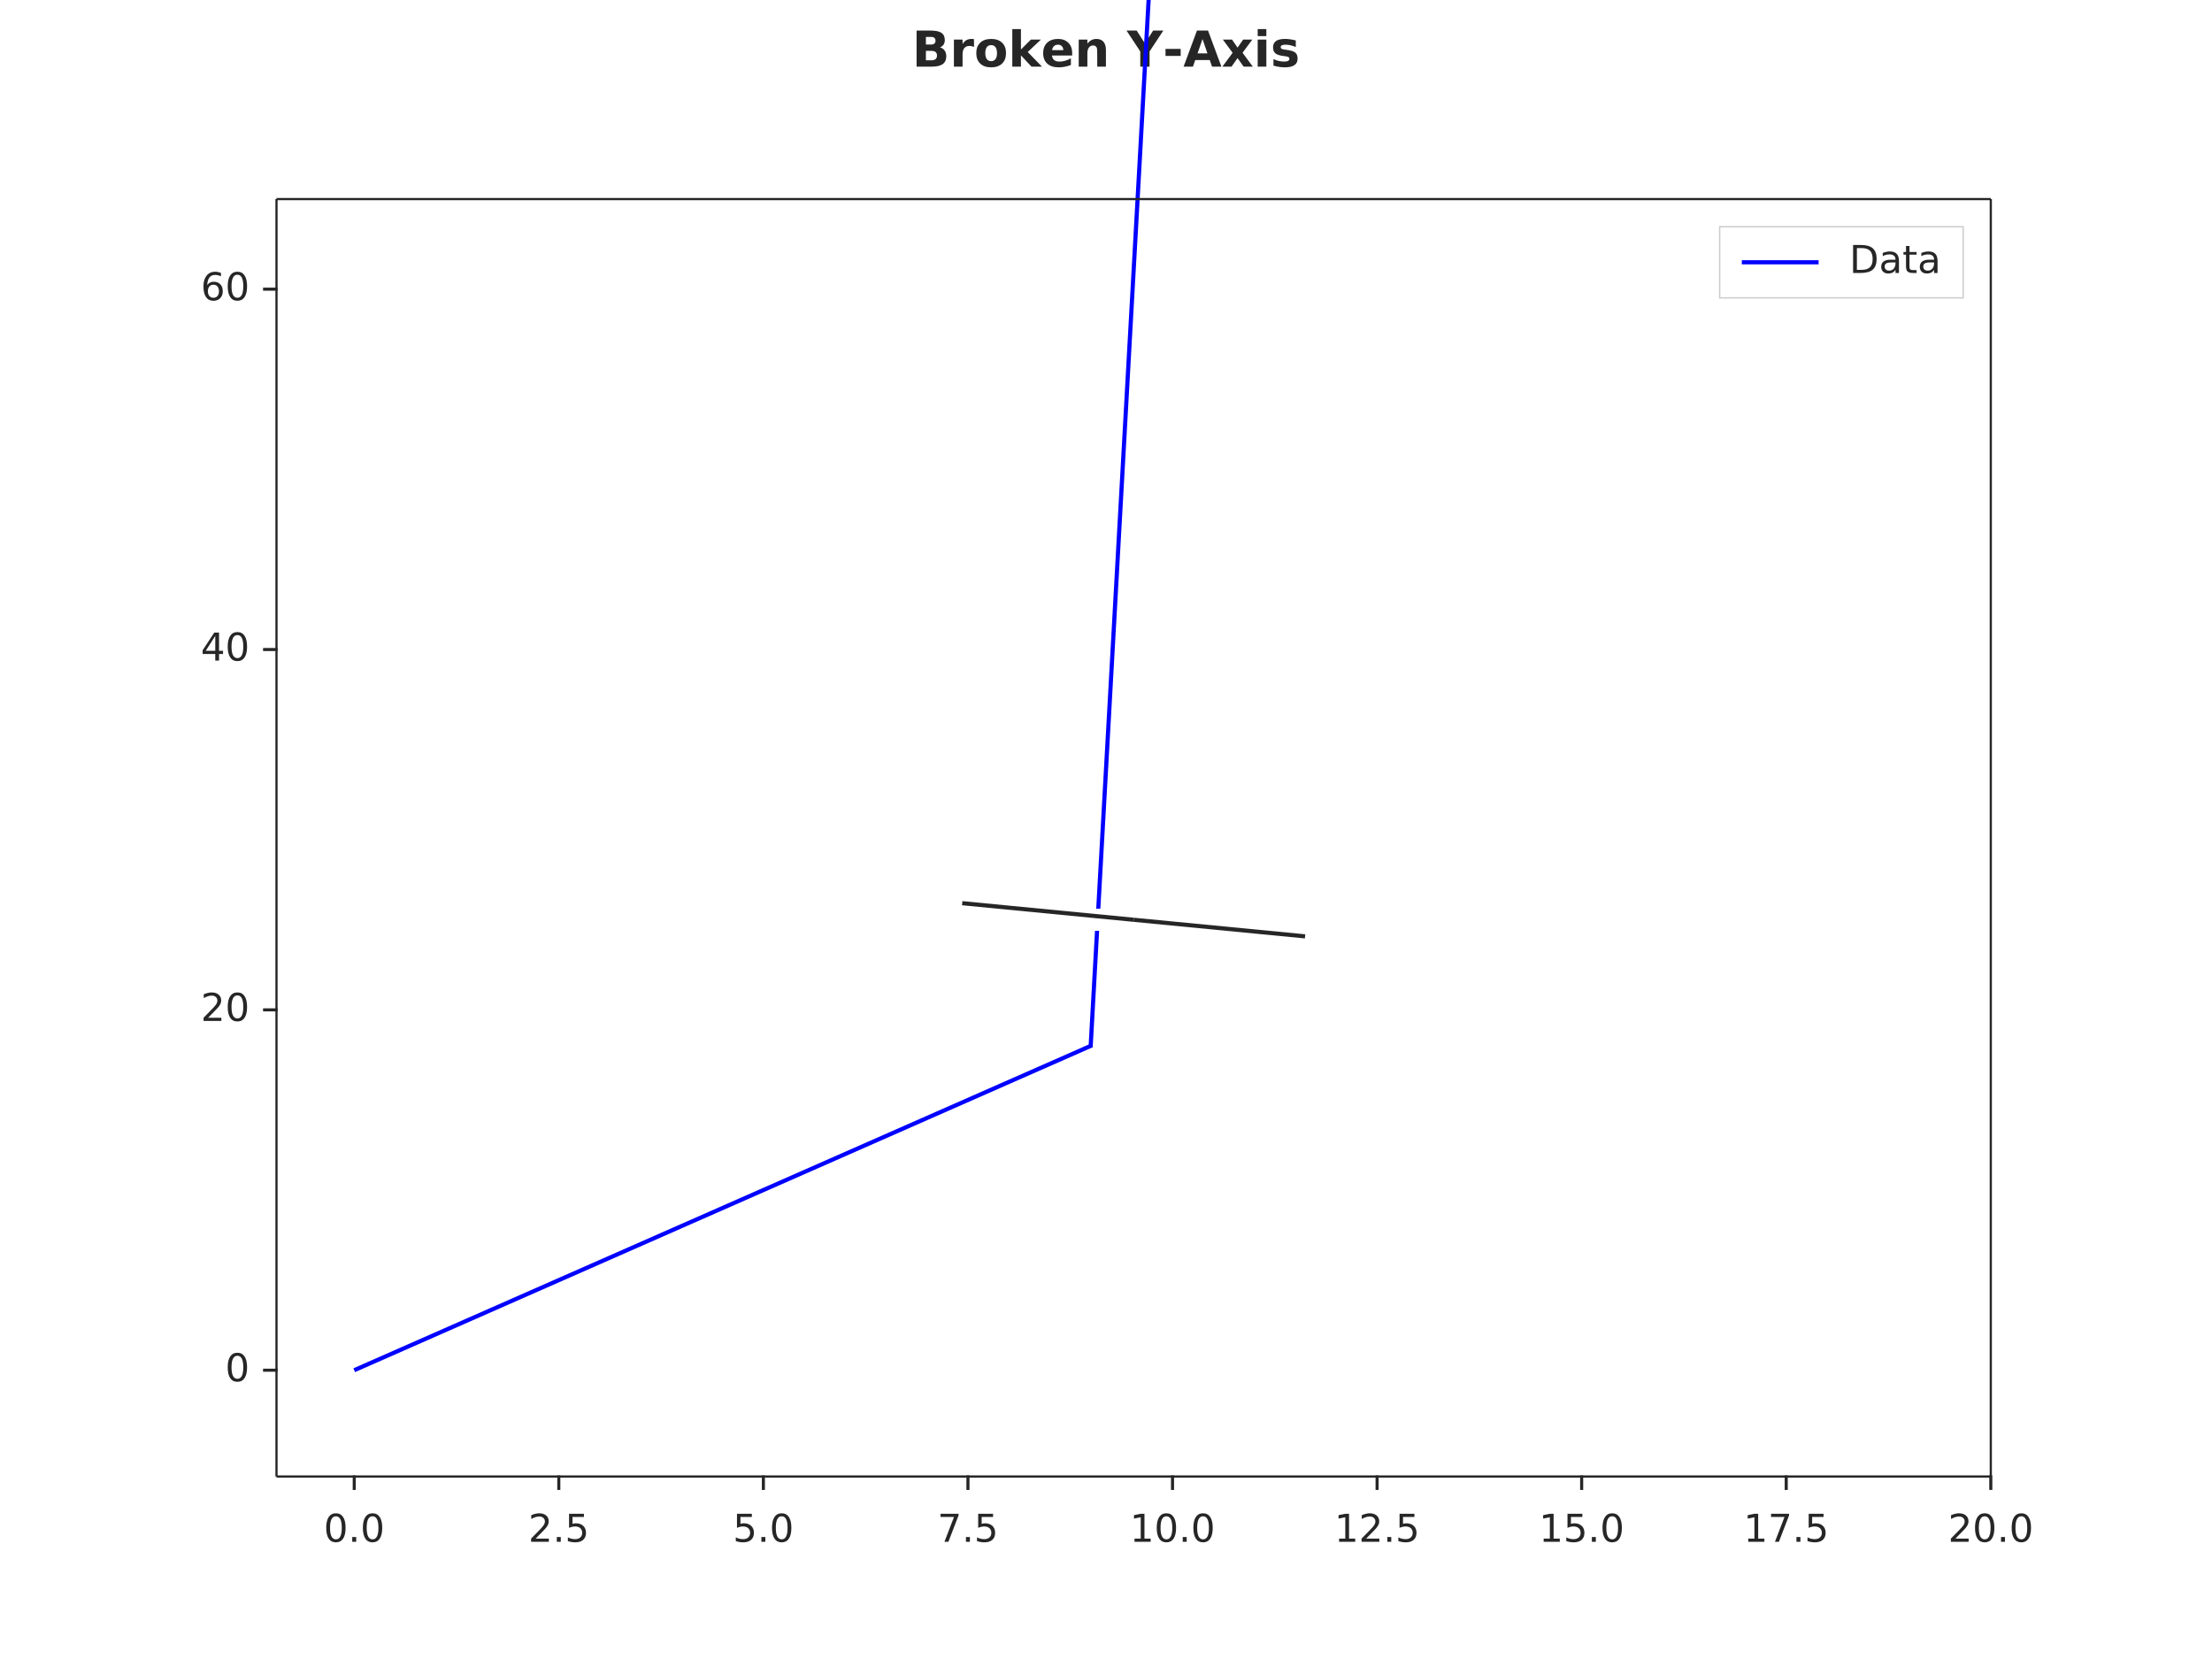
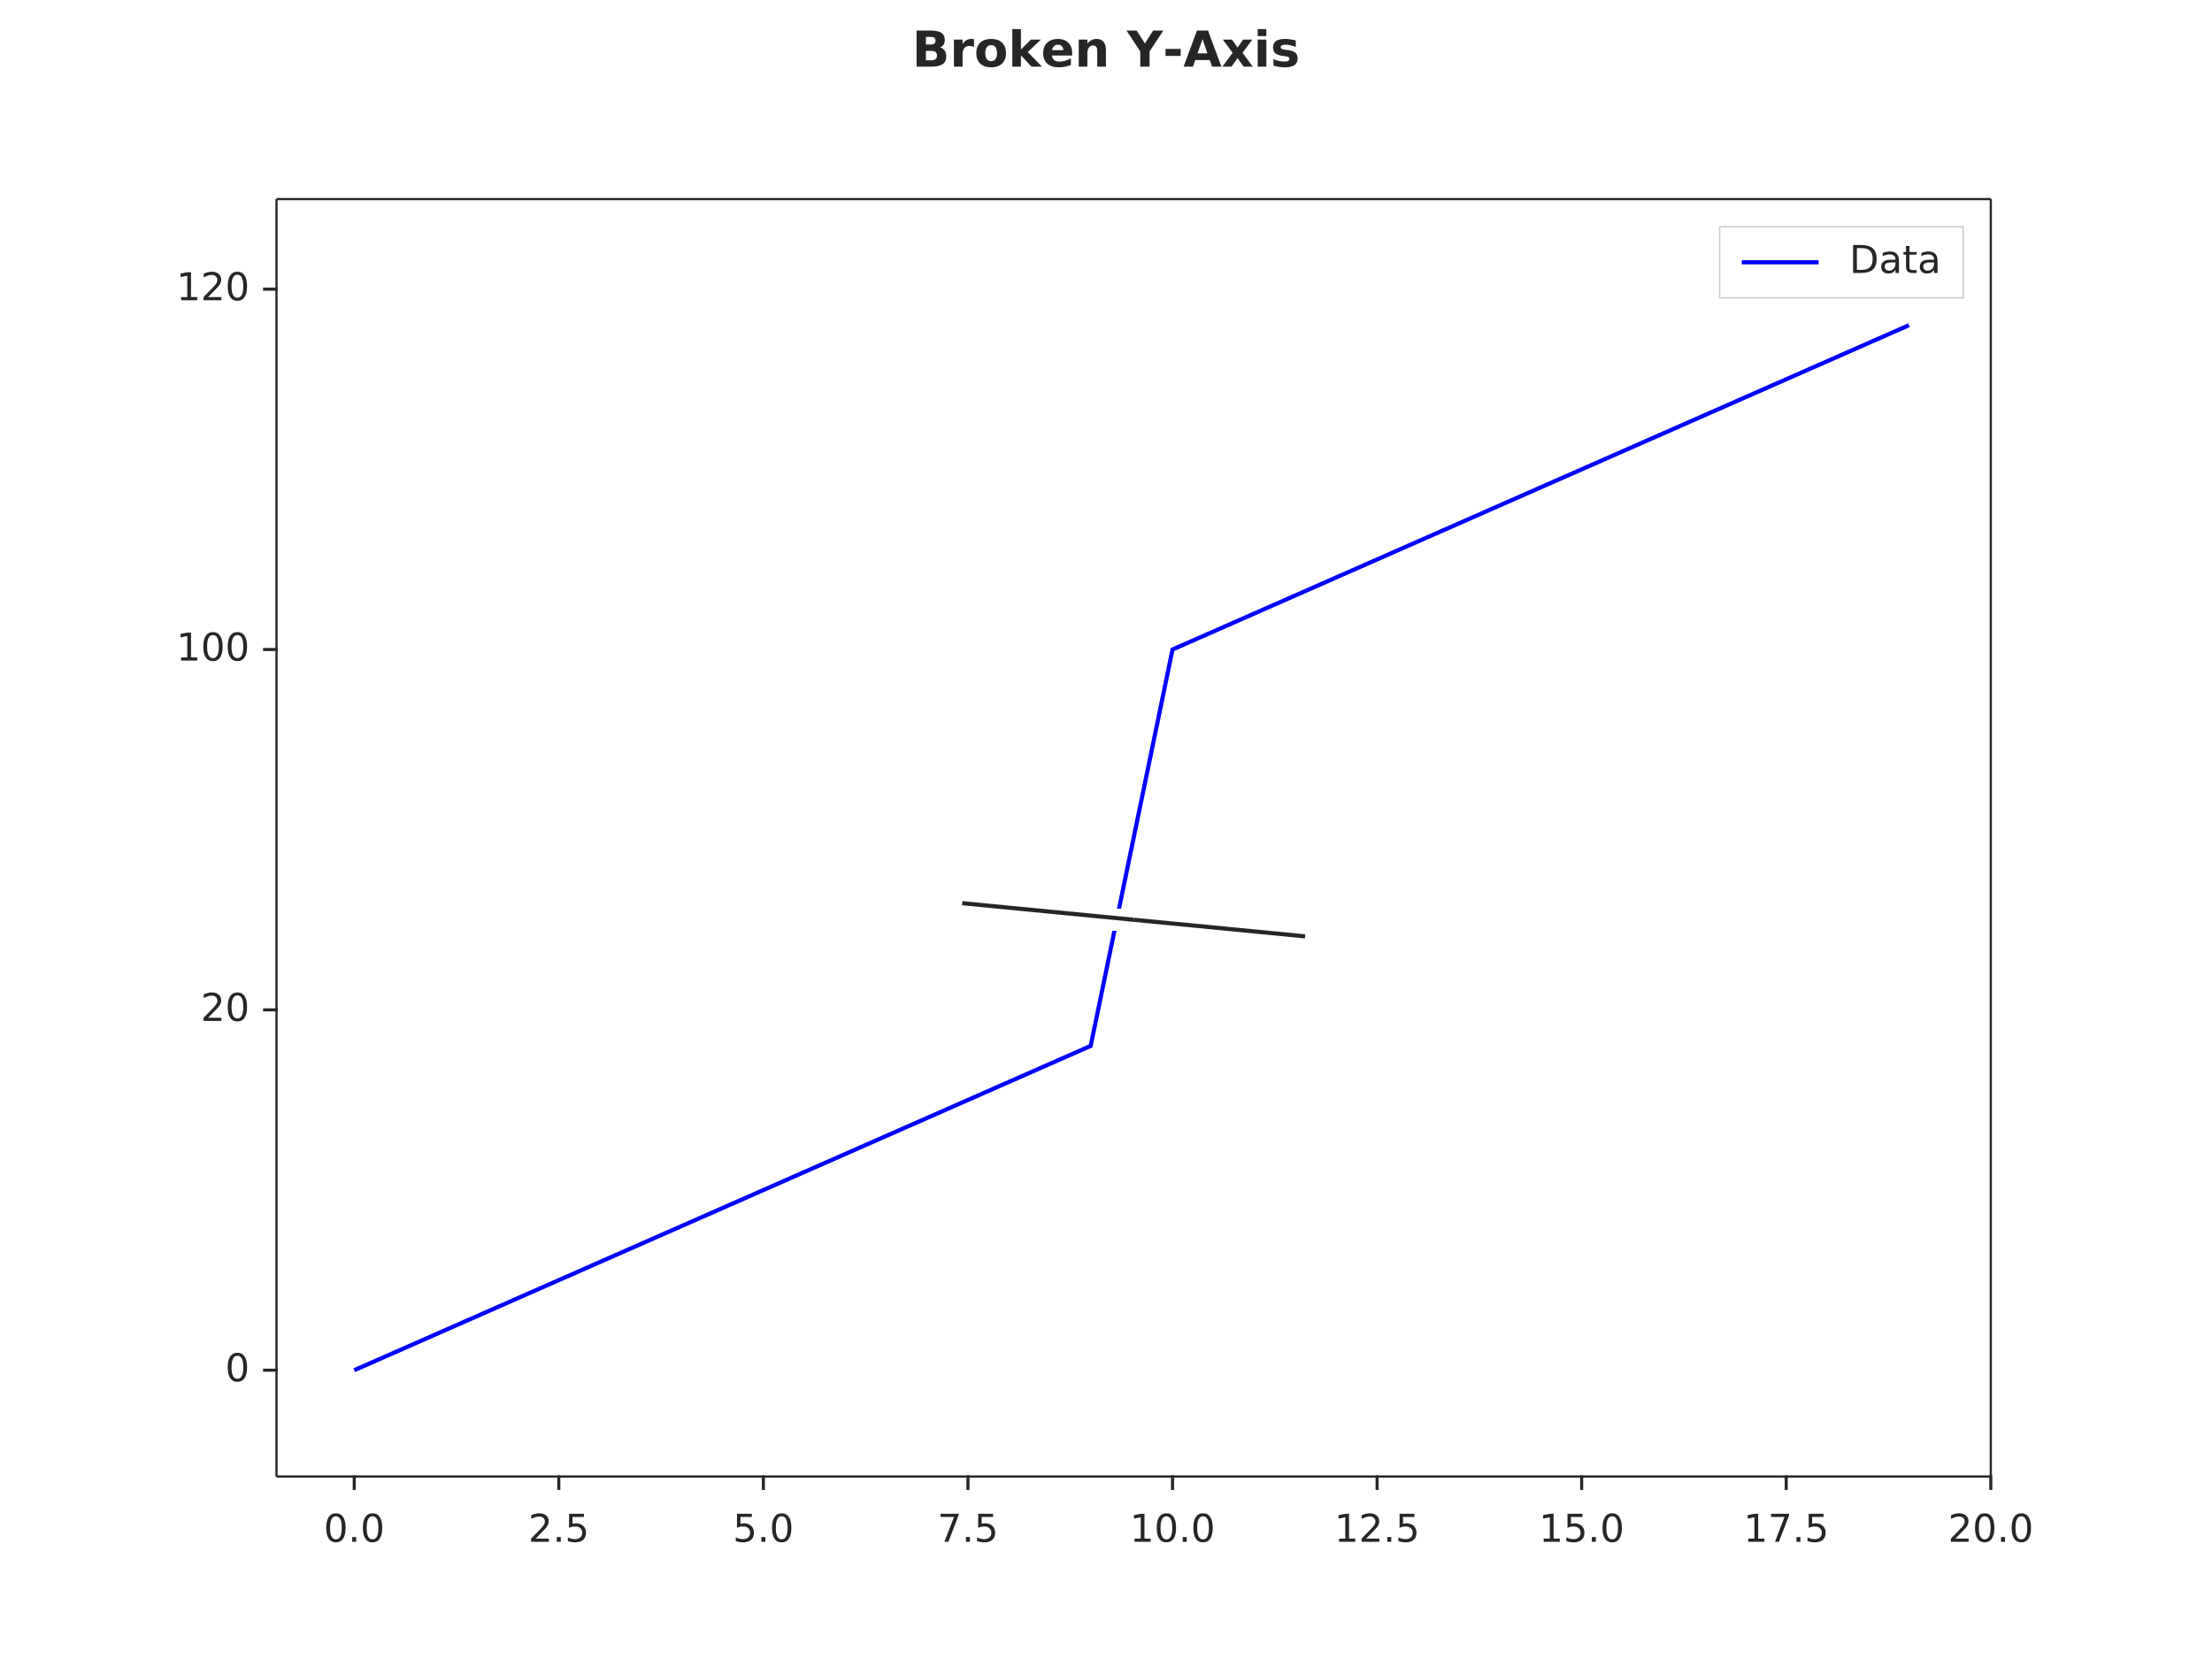
<svg xmlns="http://www.w3.org/2000/svg" viewBox="0 0 800 600" width="800" height="600" role="img" aria-labelledby="chart-title">
  <rect x="0" y="0" width="800" height="600" fill="#FFFFFF" />
  <path d="M6.866 -7.992Q7.66 -7.992 8.071 -8.342Q8.482 -8.691 8.482 -9.372Q8.482 -10.045 8.071 -10.399Q7.66 -10.753 6.866 -10.753L5.005 -10.753L5.005 -7.992L6.866 -7.992ZM6.979 -2.289Q7.992 -2.289 8.503 -2.717Q9.014 -3.145 9.014 -4.009Q9.014 -4.857 8.508 -5.28Q8.001 -5.704 6.979 -5.704L5.005 -5.704L5.005 -2.289L6.979 -2.289ZM10.106 -6.979Q11.189 -6.665 11.783 -5.817Q12.377 -4.97 12.377 -3.739Q12.377 -1.852 11.102 -0.926Q9.827 0 7.224 0L1.642 0L1.642 -13.041L6.691 -13.041Q9.407 -13.041 10.626 -12.22Q11.844 -11.399 11.844 -9.591Q11.844 -8.639 11.399 -7.971Q10.954 -7.302 10.106 -6.979ZM22.405 -7.119Q21.994 -7.311 21.588 -7.403Q21.182 -7.494 20.771 -7.494Q19.566 -7.494 18.915 -6.721Q18.265 -5.948 18.265 -4.507L18.265 0L15.137 0L15.137 -9.783L18.265 -9.783L18.265 -8.176Q18.867 -9.137 19.649 -9.578Q20.431 -10.019 21.523 -10.019Q21.68 -10.019 21.863 -10.006Q22.047 -9.993 22.396 -9.949L22.405 -7.119ZM28.615 -7.783Q27.576 -7.783 27.03 -7.036Q26.484 -6.289 26.484 -4.883Q26.484 -3.476 27.03 -2.73Q27.576 -1.983 28.615 -1.983Q29.637 -1.983 30.179 -2.73Q30.72 -3.476 30.72 -4.883Q30.72 -6.289 30.179 -7.036Q29.637 -7.783 28.615 -7.783ZM28.615 -10.019Q31.14 -10.019 32.559 -8.656Q33.978 -7.294 33.978 -4.883Q33.978 -2.472 32.559 -1.109Q31.14 0.253 28.615 0.253Q26.082 0.253 24.654 -1.109Q23.226 -2.472 23.226 -4.883Q23.226 -7.294 24.654 -8.656Q26.082 -10.019 28.615 -10.019ZM36.249 -13.591L39.377 -13.591L39.377 -6.193L42.975 -9.783L46.609 -9.783L41.831 -5.293L46.984 0L43.194 0L39.377 -4.079L39.377 0L36.249 0L36.249 -13.591ZM57.912 -4.918L57.912 -4.027L50.601 -4.027Q50.714 -2.926 51.396 -2.376Q52.077 -1.826 53.3 -1.826Q54.287 -1.826 55.322 -2.118Q56.357 -2.411 57.449 -3.005L57.449 -0.594Q56.34 -0.175 55.23 0.039Q54.121 0.253 53.012 0.253Q50.356 0.253 48.884 -1.096Q47.413 -2.446 47.413 -4.883Q47.413 -7.276 48.858 -8.647Q50.304 -10.019 52.837 -10.019Q55.143 -10.019 56.527 -8.63Q57.912 -7.241 57.912 -4.918ZM54.697 -5.957Q54.697 -6.848 54.178 -7.394Q53.658 -7.94 52.819 -7.94Q51.911 -7.94 51.343 -7.429Q50.775 -6.918 50.636 -5.957L54.697 -5.957ZM70.114 -5.957L70.114 0L66.97 0L66.97 -0.97L66.97 -4.56Q66.97 -5.826 66.913 -6.307Q66.856 -6.787 66.716 -7.014Q66.533 -7.32 66.219 -7.49Q65.904 -7.66 65.502 -7.66Q64.524 -7.66 63.965 -6.905Q63.406 -6.149 63.406 -4.813L63.406 0L60.279 0L60.279 -9.783L63.406 -9.783L63.406 -8.35Q64.114 -9.206 64.908 -9.613Q65.703 -10.019 66.664 -10.019Q68.359 -10.019 69.237 -8.979Q70.114 -7.94 70.114 -5.957ZM77.565 -13.041L81.243 -13.041L84.212 -8.394L87.182 -13.041L90.868 -13.041L85.898 -5.494L85.898 0L82.535 0L82.535 -5.494L77.565 -13.041ZM91.663 -6.42L97.149 -6.42L97.149 -3.878L91.663 -3.878L91.663 -6.42ZM107.674 -2.376L102.416 -2.376L101.586 0L98.206 0L103.036 -13.041L107.045 -13.041L111.875 0L108.495 0L107.674 -2.376ZM103.254 -4.795L106.827 -4.795L105.045 -9.984L103.254 -4.795ZM115.937 -5.005L112.408 -9.783L115.719 -9.783L117.719 -6.883L119.746 -9.783L123.056 -9.783L119.527 -5.023L123.231 0L119.92 0L117.719 -3.092L115.544 0L112.234 0L115.937 -5.005ZM125.004 -9.783L128.131 -9.783L128.131 0L125.004 0L125.004 -9.783ZM125.004 -13.591L128.131 -13.591L128.131 -11.041L125.004 -11.041L125.004 -13.591ZM138.779 -9.477L138.779 -7.101Q137.774 -7.521 136.84 -7.73Q135.905 -7.94 135.075 -7.94Q134.184 -7.94 133.752 -7.717Q133.319 -7.494 133.319 -7.032Q133.319 -6.656 133.647 -6.455Q133.975 -6.254 134.822 -6.158L135.372 -6.079Q137.774 -5.774 138.604 -5.075Q139.434 -4.376 139.434 -2.882Q139.434 -1.319 138.281 -0.533Q137.128 0.253 134.839 0.253Q133.87 0.253 132.835 0.1Q131.8 -0.052 130.708 -0.358L130.708 -2.734Q131.642 -2.28 132.625 -2.053Q133.608 -1.826 134.621 -1.826Q135.538 -1.826 136.001 -2.079Q136.464 -2.332 136.464 -2.83Q136.464 -3.249 136.145 -3.455Q135.826 -3.66 134.874 -3.773L134.324 -3.843Q132.236 -4.105 131.398 -4.813Q130.559 -5.52 130.559 -6.962Q130.559 -8.516 131.625 -9.268Q132.69 -10.019 134.892 -10.019Q135.756 -10.019 136.708 -9.888Q137.661 -9.757 138.779 -9.477Z" fill="#262626" transform="translate(400,24.1) translate(-70.14052,0)" />
  <rect x="100" y="72" width="620" height="462" fill="#FFFFFF" />
  <line x1="128.115" y1="533.6" x2="128.115" y2="538.861" stroke="#262626" stroke-width="1.111" />
  <path d="M4.415 -9.223Q3.357 -9.223 2.825 -8.182Q2.292 -7.141 2.292 -5.052Q2.292 -2.97 2.825 -1.929Q3.357 -0.888 4.415 -0.888Q5.48 -0.888 6.012 -1.929Q6.544 -2.97 6.544 -5.052Q6.544 -7.141 6.012 -8.182Q5.48 -9.223 4.415 -9.223ZM4.415 -10.308Q6.117 -10.308 7.016 -8.962Q7.914 -7.616 7.914 -5.052Q7.914 -2.496 7.016 -1.149Q6.117 0.197 4.415 0.197Q2.713 0.197 1.814 -1.149Q0.916 -2.496 0.916 -5.052Q0.916 -7.616 1.814 -8.962Q2.713 -10.308 4.415 -10.308ZM10.322 -1.723L11.753 -1.723L11.753 0L10.322 0L10.322 -1.723ZM17.666 -9.223Q16.608 -9.223 16.076 -8.182Q15.544 -7.141 15.544 -5.052Q15.544 -2.97 16.076 -1.929Q16.608 -0.888 17.666 -0.888Q18.731 -0.888 19.263 -1.929Q19.796 -2.97 19.796 -5.052Q19.796 -7.141 19.263 -8.182Q18.731 -9.223 17.666 -9.223ZM17.666 -10.308Q19.369 -10.308 20.267 -8.962Q21.166 -7.616 21.166 -5.052Q21.166 -2.496 20.267 -1.149Q19.369 0.197 17.666 0.197Q15.964 0.197 15.066 -1.149Q14.167 -2.496 14.167 -5.052Q14.167 -7.616 15.066 -8.962Q15.964 -10.308 17.666 -10.308Z" fill="#262626" transform="translate(128.1146,557.6111) translate(-11.04397,0)" />
  <line x1="202.1" y1="533.6" x2="202.1" y2="538.861" stroke="#262626" stroke-width="1.111" />
  <path d="M2.665 -1.153L7.446 -1.153L7.446 0L1.017 0L1.017 -1.153Q1.797 -1.96 3.143 -3.32Q4.489 -4.679 4.835 -5.073Q5.493 -5.812 5.754 -6.324Q6.015 -6.836 6.015 -7.331Q6.015 -8.138 5.449 -8.647Q4.883 -9.155 3.974 -9.155Q3.33 -9.155 2.614 -8.931Q1.899 -8.708 1.085 -8.253L1.085 -9.637Q1.912 -9.969 2.631 -10.139Q3.35 -10.308 3.947 -10.308Q5.52 -10.308 6.456 -9.521Q7.392 -8.735 7.392 -7.419Q7.392 -6.795 7.158 -6.236Q6.924 -5.676 6.307 -4.917Q6.137 -4.72 5.229 -3.781Q4.32 -2.842 2.665 -1.153ZM10.322 -1.723L11.753 -1.723L11.753 0L10.322 0L10.322 -1.723ZM14.75 -10.125L20.128 -10.125L20.128 -8.972L16.005 -8.972L16.005 -6.49Q16.303 -6.592 16.602 -6.643Q16.9 -6.694 17.198 -6.694Q18.894 -6.694 19.884 -5.764Q20.874 -4.835 20.874 -3.248Q20.874 -1.614 19.857 -0.709Q18.84 0.197 16.988 0.197Q16.351 0.197 15.689 0.088C15.249 0.016 14.793 -0.093 14.323 -0.237L14.323 -1.614Q14.933 -1.282 15.584 -1.119Q16.235 -0.956 16.961 -0.956Q18.134 -0.956 18.819 -1.573Q19.504 -2.19 19.504 -3.248Q19.504 -4.306 18.819 -4.923Q18.134 -5.541 16.961 -5.541Q16.412 -5.541 15.866 -5.419Q15.32 -5.296 14.75 -5.039L14.75 -10.125Z" fill="#262626" transform="translate(202.1002,557.6111) translate(-11.04397,0)" />
  <line x1="276.086" y1="533.6" x2="276.086" y2="538.861" stroke="#262626" stroke-width="1.111" />
  <path d="M1.499 -10.125L6.877 -10.125L6.877 -8.972L2.753 -8.972L2.753 -6.49Q3.052 -6.592 3.35 -6.643Q3.649 -6.694 3.947 -6.694Q5.642 -6.694 6.632 -5.764Q7.623 -4.835 7.623 -3.248Q7.623 -1.614 6.605 -0.709Q5.588 0.197 3.737 0.197Q3.099 0.197 2.438 0.088C1.997 0.016 1.542 -0.093 1.072 -0.237L1.072 -1.614Q1.682 -1.282 2.333 -1.119Q2.984 -0.956 3.71 -0.956Q4.883 -0.956 5.568 -1.573Q6.253 -2.19 6.253 -3.248Q6.253 -4.306 5.568 -4.923Q4.883 -5.541 3.71 -5.541Q3.16 -5.541 2.614 -5.419Q2.068 -5.296 1.499 -5.039L1.499 -10.125ZM10.322 -1.723L11.753 -1.723L11.753 0L10.322 0L10.322 -1.723ZM17.666 -9.223Q16.608 -9.223 16.076 -8.182Q15.544 -7.141 15.544 -5.052Q15.544 -2.97 16.076 -1.929Q16.608 -0.888 17.666 -0.888Q18.731 -0.888 19.263 -1.929Q19.796 -2.97 19.796 -5.052Q19.796 -7.141 19.263 -8.182Q18.731 -9.223 17.666 -9.223ZM17.666 -10.308Q19.369 -10.308 20.267 -8.962Q21.166 -7.616 21.166 -5.052Q21.166 -2.496 20.267 -1.149Q19.369 0.197 17.666 0.197Q15.964 0.197 15.066 -1.149Q14.167 -2.496 14.167 -5.052Q14.167 -7.616 15.066 -8.962Q15.964 -10.308 17.666 -10.308Z" fill="#262626" transform="translate(276.0859,557.6111) translate(-11.04397,0)" />
  <line x1="350.072" y1="533.6" x2="350.072" y2="538.861" stroke="#262626" stroke-width="1.111" />
  <path d="M1.139 -10.125L7.65 -10.125L7.65 -9.542L3.974 0L2.543 0L6.002 -8.972L1.139 -8.972L1.139 -10.125ZM10.322 -1.723L11.753 -1.723L11.753 0L10.322 0L10.322 -1.723ZM14.75 -10.125L20.128 -10.125L20.128 -8.972L16.005 -8.972L16.005 -6.49Q16.303 -6.592 16.602 -6.643Q16.9 -6.694 17.198 -6.694Q18.894 -6.694 19.884 -5.764Q20.874 -4.835 20.874 -3.248Q20.874 -1.614 19.857 -0.709Q18.84 0.197 16.988 0.197Q16.351 0.197 15.689 0.088C15.249 0.016 14.793 -0.093 14.323 -0.237L14.323 -1.614Q14.933 -1.282 15.584 -1.119Q16.235 -0.956 16.961 -0.956Q18.134 -0.956 18.819 -1.573Q19.504 -2.19 19.504 -3.248Q19.504 -4.306 18.819 -4.923Q18.134 -5.541 16.961 -5.541Q16.412 -5.541 15.866 -5.419Q15.32 -5.296 14.75 -5.039L14.75 -10.125Z" fill="#262626" transform="translate(350.0716,557.6111) translate(-11.04397,0)" />
  <line x1="424.057" y1="533.6" x2="424.057" y2="538.861" stroke="#262626" stroke-width="1.111" />
  <path d="M1.723 -1.153L3.961 -1.153L3.961 -8.877L1.526 -8.389L1.526 -9.637L3.947 -10.125L5.317 -10.125L5.317 -1.153L7.555 -1.153L7.555 0L1.723 0L1.723 -1.153ZM13.251 -9.223Q12.194 -9.223 11.661 -8.182Q11.129 -7.141 11.129 -5.052Q11.129 -2.97 11.661 -1.929Q12.194 -0.888 13.251 -0.888Q14.316 -0.888 14.848 -1.929Q15.381 -2.97 15.381 -5.052Q15.381 -7.141 14.848 -8.182Q14.316 -9.223 13.251 -9.223ZM13.251 -10.308Q14.954 -10.308 15.852 -8.962Q16.751 -7.616 16.751 -5.052Q16.751 -2.496 15.852 -1.149Q14.954 0.197 13.251 0.197Q11.549 0.197 10.651 -1.149Q9.752 -2.496 9.752 -5.052Q9.752 -7.616 10.651 -8.962Q11.549 -10.308 13.251 -10.308ZM19.158 -1.723L20.589 -1.723L20.589 0L19.158 0L19.158 -1.723ZM26.503 -9.223Q25.445 -9.223 24.913 -8.182Q24.38 -7.141 24.38 -5.052Q24.38 -2.97 24.913 -1.929Q25.445 -0.888 26.503 -0.888Q27.567 -0.888 28.1 -1.929Q28.632 -2.97 28.632 -5.052Q28.632 -7.141 28.1 -8.182Q27.567 -9.223 26.503 -9.223ZM26.503 -10.308Q28.205 -10.308 29.104 -8.962Q30.002 -7.616 30.002 -5.052Q30.002 -2.496 29.104 -1.149Q28.205 0.197 26.503 0.197Q24.801 0.197 23.902 -1.149Q23.003 -2.496 23.003 -5.052Q23.003 -7.616 23.902 -8.962Q24.801 -10.308 26.503 -10.308Z" fill="#262626" transform="translate(424.0573,557.6111) translate(-15.46224,0)" />
  <line x1="498.043" y1="533.6" x2="498.043" y2="538.861" stroke="#262626" stroke-width="1.111" />
  <path d="M1.723 -1.153L3.961 -1.153L3.961 -8.877L1.526 -8.389L1.526 -9.637L3.947 -10.125L5.317 -10.125L5.317 -1.153L7.555 -1.153L7.555 0L1.723 0L1.723 -1.153ZM11.502 -1.153L16.283 -1.153L16.283 0L9.854 0L9.854 -1.153Q10.634 -1.96 11.98 -3.32Q13.326 -4.679 13.672 -5.073Q14.33 -5.812 14.591 -6.324Q14.852 -6.836 14.852 -7.331Q14.852 -8.138 14.286 -8.647Q13.719 -9.155 12.811 -9.155Q12.166 -9.155 11.451 -8.931Q10.735 -8.708 9.922 -8.253L9.922 -9.637Q10.749 -9.969 11.468 -10.139Q12.187 -10.308 12.784 -10.308Q14.357 -10.308 15.293 -9.521Q16.229 -8.735 16.229 -7.419Q16.229 -6.795 15.995 -6.236Q15.761 -5.676 15.143 -4.917Q14.974 -4.72 14.065 -3.781Q13.156 -2.842 11.502 -1.153ZM19.158 -1.723L20.589 -1.723L20.589 0L19.158 0L19.158 -1.723ZM23.587 -10.125L28.965 -10.125L28.965 -8.972L24.841 -8.972L24.841 -6.49Q25.14 -6.592 25.438 -6.643Q25.736 -6.694 26.035 -6.694Q27.73 -6.694 28.72 -5.764Q29.711 -4.835 29.711 -3.248Q29.711 -1.614 28.693 -0.709Q27.676 0.197 25.825 0.197Q25.187 0.197 24.526 0.088C24.085 0.016 23.63 -0.093 23.16 -0.237L23.16 -1.614Q23.77 -1.282 24.421 -1.119Q25.072 -0.956 25.797 -0.956Q26.971 -0.956 27.656 -1.573Q28.341 -2.19 28.341 -3.248Q28.341 -4.306 27.656 -4.923Q26.971 -5.541 25.797 -5.541Q25.248 -5.541 24.702 -5.419Q24.156 -5.296 23.587 -5.039L23.587 -10.125Z" fill="#262626" transform="translate(498.043,557.6111) translate(-15.46224,0)" />
  <line x1="572.029" y1="533.6" x2="572.029" y2="538.861" stroke="#262626" stroke-width="1.111" />
  <path d="M1.723 -1.153L3.961 -1.153L3.961 -8.877L1.526 -8.389L1.526 -9.637L3.947 -10.125L5.317 -10.125L5.317 -1.153L7.555 -1.153L7.555 0L1.723 0L1.723 -1.153ZM10.335 -10.125L15.713 -10.125L15.713 -8.972L11.59 -8.972L11.59 -6.49Q11.888 -6.592 12.187 -6.643Q12.485 -6.694 12.784 -6.694Q14.479 -6.694 15.469 -5.764Q16.459 -4.835 16.459 -3.248Q16.459 -1.614 15.442 -0.709Q14.425 0.197 12.573 0.197Q11.936 0.197 11.274 0.088C10.834 0.016 10.378 -0.093 9.908 -0.237L9.908 -1.614Q10.518 -1.282 11.169 -1.119Q11.82 -0.956 12.546 -0.956Q13.719 -0.956 14.404 -1.573Q15.089 -2.19 15.089 -3.248Q15.089 -4.306 14.404 -4.923Q13.719 -5.541 12.546 -5.541Q11.997 -5.541 11.451 -5.419Q10.905 -5.296 10.335 -5.039L10.335 -10.125ZM19.158 -1.723L20.589 -1.723L20.589 0L19.158 0L19.158 -1.723ZM26.503 -9.223Q25.445 -9.223 24.913 -8.182Q24.38 -7.141 24.38 -5.052Q24.38 -2.97 24.913 -1.929Q25.445 -0.888 26.503 -0.888Q27.567 -0.888 28.1 -1.929Q28.632 -2.97 28.632 -5.052Q28.632 -7.141 28.1 -8.182Q27.567 -9.223 26.503 -9.223ZM26.503 -10.308Q28.205 -10.308 29.104 -8.962Q30.002 -7.616 30.002 -5.052Q30.002 -2.496 29.104 -1.149Q28.205 0.197 26.503 0.197Q24.801 0.197 23.902 -1.149Q23.003 -2.496 23.003 -5.052Q23.003 -7.616 23.902 -8.962Q24.801 -10.308 26.503 -10.308Z" fill="#262626" transform="translate(572.0286,557.6111) translate(-15.46224,0)" />
  <line x1="646.014" y1="533.6" x2="646.014" y2="538.861" stroke="#262626" stroke-width="1.111" />
  <path d="M1.723 -1.153L3.961 -1.153L3.961 -8.877L1.526 -8.389L1.526 -9.637L3.947 -10.125L5.317 -10.125L5.317 -1.153L7.555 -1.153L7.555 0L1.723 0L1.723 -1.153ZM9.976 -10.125L16.486 -10.125L16.486 -9.542L12.811 0L11.38 0L14.838 -8.972L9.976 -8.972L9.976 -10.125ZM19.158 -1.723L20.589 -1.723L20.589 0L19.158 0L19.158 -1.723ZM23.587 -10.125L28.965 -10.125L28.965 -8.972L24.841 -8.972L24.841 -6.49Q25.14 -6.592 25.438 -6.643Q25.736 -6.694 26.035 -6.694Q27.73 -6.694 28.72 -5.764Q29.711 -4.835 29.711 -3.248Q29.711 -1.614 28.693 -0.709Q27.676 0.197 25.825 0.197Q25.187 0.197 24.526 0.088C24.085 0.016 23.63 -0.093 23.16 -0.237L23.16 -1.614Q23.77 -1.282 24.421 -1.119Q25.072 -0.956 25.797 -0.956Q26.971 -0.956 27.656 -1.573Q28.341 -2.19 28.341 -3.248Q28.341 -4.306 27.656 -4.923Q26.971 -5.541 25.797 -5.541Q25.248 -5.541 24.702 -5.419Q24.156 -5.296 23.587 -5.039L23.587 -10.125Z" fill="#262626" transform="translate(646.0143,557.6111) translate(-15.46224,0)" />
  <line x1="720" y1="533.6" x2="720" y2="538.861" stroke="#262626" stroke-width="1.111" />
  <path d="M2.665 -1.153L7.446 -1.153L7.446 0L1.017 0L1.017 -1.153Q1.797 -1.96 3.143 -3.32Q4.489 -4.679 4.835 -5.073Q5.493 -5.812 5.754 -6.324Q6.015 -6.836 6.015 -7.331Q6.015 -8.138 5.449 -8.647Q4.883 -9.155 3.974 -9.155Q3.33 -9.155 2.614 -8.931Q1.899 -8.708 1.085 -8.253L1.085 -9.637Q1.912 -9.969 2.631 -10.139Q3.35 -10.308 3.947 -10.308Q5.52 -10.308 6.456 -9.521Q7.392 -8.735 7.392 -7.419Q7.392 -6.795 7.158 -6.236Q6.924 -5.676 6.307 -4.917Q6.137 -4.72 5.229 -3.781Q4.32 -2.842 2.665 -1.153ZM13.251 -9.223Q12.194 -9.223 11.661 -8.182Q11.129 -7.141 11.129 -5.052Q11.129 -2.97 11.661 -1.929Q12.194 -0.888 13.251 -0.888Q14.316 -0.888 14.848 -1.929Q15.381 -2.97 15.381 -5.052Q15.381 -7.141 14.848 -8.182Q14.316 -9.223 13.251 -9.223ZM13.251 -10.308Q14.954 -10.308 15.852 -8.962Q16.751 -7.616 16.751 -5.052Q16.751 -2.496 15.852 -1.149Q14.954 0.197 13.251 0.197Q11.549 0.197 10.651 -1.149Q9.752 -2.496 9.752 -5.052Q9.752 -7.616 10.651 -8.962Q11.549 -10.308 13.251 -10.308ZM19.158 -1.723L20.589 -1.723L20.589 0L19.158 0L19.158 -1.723ZM26.503 -9.223Q25.445 -9.223 24.913 -8.182Q24.38 -7.141 24.38 -5.052Q24.38 -2.97 24.913 -1.929Q25.445 -0.888 26.503 -0.888Q27.567 -0.888 28.1 -1.929Q28.632 -2.97 28.632 -5.052Q28.632 -7.141 28.1 -8.182Q27.567 -9.223 26.503 -9.223ZM26.503 -10.308Q28.205 -10.308 29.104 -8.962Q30.002 -7.616 30.002 -5.052Q30.002 -2.496 29.104 -1.149Q28.205 0.197 26.503 0.197Q24.801 0.197 23.902 -1.149Q23.003 -2.496 23.003 -5.052Q23.003 -7.616 23.902 -8.962Q24.801 -10.308 26.503 -10.308Z" fill="#262626" transform="translate(720,557.6111) translate(-15.46224,0)" />
  <line x1="95.139" y1="495.554" x2="100.4" y2="495.554" stroke="#262626" stroke-width="1.111" />
  <path d="M4.415 -9.223Q3.357 -9.223 2.825 -8.182Q2.292 -7.141 2.292 -5.052Q2.292 -2.97 2.825 -1.929Q3.357 -0.888 4.415 -0.888Q5.48 -0.888 6.012 -1.929Q6.544 -2.97 6.544 -5.052Q6.544 -7.141 6.012 -8.182Q5.48 -9.223 4.415 -9.223ZM4.415 -10.308Q6.117 -10.308 7.016 -8.962Q7.914 -7.616 7.914 -5.052Q7.914 -2.496 7.016 -1.149Q6.117 0.197 4.415 0.197Q2.713 0.197 1.814 -1.149Q0.916 -2.496 0.916 -5.052Q0.916 -7.616 1.814 -8.962Q2.713 -10.308 4.415 -10.308Z" fill="#262626" transform="translate(90.27778,499.5543) translate(-8.836535,0)" />
  <line x1="95.139" y1="365.23" x2="100.4" y2="365.23" stroke="#262626" stroke-width="1.111" />
  <path d="M2.665 -1.153L7.446 -1.153L7.446 0L1.017 0L1.017 -1.153Q1.797 -1.96 3.143 -3.32Q4.489 -4.679 4.835 -5.073Q5.493 -5.812 5.754 -6.324Q6.015 -6.836 6.015 -7.331Q6.015 -8.138 5.449 -8.647Q4.883 -9.155 3.974 -9.155Q3.33 -9.155 2.614 -8.931Q1.899 -8.708 1.085 -8.253L1.085 -9.637Q1.912 -9.969 2.631 -10.139Q3.35 -10.308 3.947 -10.308Q5.52 -10.308 6.456 -9.521Q7.392 -8.735 7.392 -7.419Q7.392 -6.795 7.158 -6.236Q6.924 -5.676 6.307 -4.917Q6.137 -4.72 5.229 -3.781Q4.32 -2.842 2.665 -1.153ZM13.251 -9.223Q12.194 -9.223 11.661 -8.182Q11.129 -7.141 11.129 -5.052Q11.129 -2.97 11.661 -1.929Q12.194 -0.888 13.251 -0.888Q14.316 -0.888 14.848 -1.929Q15.381 -2.97 15.381 -5.052Q15.381 -7.141 14.848 -8.182Q14.316 -9.223 13.251 -9.223ZM13.251 -10.308Q14.954 -10.308 15.852 -8.962Q16.751 -7.616 16.751 -5.052Q16.751 -2.496 15.852 -1.149Q14.954 0.197 13.251 0.197Q11.549 0.197 10.651 -1.149Q9.752 -2.496 9.752 -5.052Q9.752 -7.616 10.651 -8.962Q11.549 -10.308 13.251 -10.308Z" fill="#262626" transform="translate(90.27778,369.2299) translate(-17.67307,0)" />
  <line x1="95.139" y1="234.906" x2="100.4" y2="234.906" stroke="#262626" stroke-width="1.111" />
-   <path d="M5.249 -8.931L1.79 -3.526L5.249 -3.526L5.249 -8.931ZM4.89 -10.125L6.612 -10.125L6.612 -3.526L8.057 -3.526L8.057 -2.387L6.612 -2.387L6.612 0L5.249 0L5.249 -2.387L0.678 -2.387L0.678 -3.71L4.89 -10.125ZM13.251 -9.223Q12.194 -9.223 11.661 -8.182Q11.129 -7.141 11.129 -5.052Q11.129 -2.97 11.661 -1.929Q12.194 -0.888 13.251 -0.888Q14.316 -0.888 14.848 -1.929Q15.381 -2.97 15.381 -5.052Q15.381 -7.141 14.848 -8.182Q14.316 -9.223 13.251 -9.223ZM13.251 -10.308Q14.954 -10.308 15.852 -8.962Q16.751 -7.616 16.751 -5.052Q16.751 -2.496 15.852 -1.149Q14.954 0.197 13.251 0.197Q11.549 0.197 10.651 -1.149Q9.752 -2.496 9.752 -5.052Q9.752 -7.616 10.651 -8.962Q11.549 -10.308 13.251 -10.308Z" fill="#262626" transform="translate(90.27778,238.9055) translate(-17.67307,0)" />
+   <path d="M1.723 -1.153L3.961 -1.153L3.961 -8.877L1.526 -8.389L1.526 -9.637L3.947 -10.125L5.317 -10.125L5.317 -1.153L7.555 -1.153L7.555 0L1.723 0L1.723 -1.153ZM13.251 -9.223Q12.194 -9.223 11.661 -8.182Q11.129 -7.141 11.129 -5.052Q11.129 -2.97 11.661 -1.929Q12.194 -0.888 13.251 -0.888Q14.316 -0.888 14.848 -1.929Q15.381 -2.97 15.381 -5.052Q15.381 -7.141 14.848 -8.182Q14.316 -9.223 13.251 -9.223ZM13.251 -10.308Q14.954 -10.308 15.852 -8.962Q16.751 -7.616 16.751 -5.052Q16.751 -2.496 15.852 -1.149Q14.954 0.197 13.251 0.197Q11.549 0.197 10.651 -1.149Q9.752 -2.496 9.752 -5.052Q9.752 -7.616 10.651 -8.962Q11.549 -10.308 13.251 -10.308ZM22.088 -9.223Q21.03 -9.223 20.498 -8.182Q19.965 -7.141 19.965 -5.052Q19.965 -2.97 20.498 -1.929Q21.03 -0.888 22.088 -0.888Q23.153 -0.888 23.685 -1.929Q24.217 -2.97 24.217 -5.052Q24.217 -7.141 23.685 -8.182Q23.153 -9.223 22.088 -9.223ZM22.088 -10.308Q23.79 -10.308 24.689 -8.962Q25.587 -7.616 25.587 -5.052Q25.587 -2.496 24.689 -1.149Q23.79 0.197 22.088 0.197Q20.386 0.197 19.487 -1.149Q18.589 -2.496 18.589 -5.052Q18.589 -7.616 19.487 -8.962Q20.386 -10.308 22.088 -10.308Z" fill="#262626" transform="translate(90.27778,238.9055) translate(-26.5096,0)" />
  <line x1="95.139" y1="104.581" x2="100.4" y2="104.581" stroke="#262626" stroke-width="1.111" />
-   <path d="M4.584 -5.608Q3.662 -5.608 3.123 -4.978Q2.584 -4.347 2.584 -3.248Q2.584 -2.157 3.123 -1.522Q3.662 -0.888 4.584 -0.888Q5.507 -0.888 6.046 -1.522Q6.585 -2.157 6.585 -3.248Q6.585 -4.347 6.046 -4.978Q5.507 -5.608 4.584 -5.608ZM7.304 -9.901L7.304 -8.653Q6.788 -8.898 6.263 -9.026Q5.737 -9.155 5.222 -9.155Q3.866 -9.155 3.15 -8.24Q2.435 -7.324 2.333 -5.473Q2.733 -6.063 3.337 -6.378Q3.94 -6.694 4.666 -6.694Q6.192 -6.694 7.077 -5.768Q7.962 -4.842 7.962 -3.248Q7.962 -1.689 7.039 -0.746Q6.117 0.197 4.584 0.197Q2.828 0.197 1.899 -1.149Q0.97 -2.496 0.97 -5.052Q0.97 -7.453 2.109 -8.881Q3.248 -10.308 5.168 -10.308Q5.683 -10.308 6.209 -10.206Q6.734 -10.105 7.304 -9.901ZM13.251 -9.223Q12.194 -9.223 11.661 -8.182Q11.129 -7.141 11.129 -5.052Q11.129 -2.97 11.661 -1.929Q12.194 -0.888 13.251 -0.888Q14.316 -0.888 14.848 -1.929Q15.381 -2.97 15.381 -5.052Q15.381 -7.141 14.848 -8.182Q14.316 -9.223 13.251 -9.223ZM13.251 -10.308Q14.954 -10.308 15.852 -8.962Q16.751 -7.616 16.751 -5.052Q16.751 -2.496 15.852 -1.149Q14.954 0.197 13.251 0.197Q11.549 0.197 10.651 -1.149Q9.752 -2.496 9.752 -5.052Q9.752 -7.616 10.651 -8.962Q11.549 -10.308 13.251 -10.308Z" fill="#262626" transform="translate(90.27778,108.5811) translate(-17.67307,0)" />
-   <line x1="95.139" y1="-25.743" x2="100.4" y2="-25.743" stroke="#262626" stroke-width="1.111" />
-   <path d="M4.415 -4.808Q3.438 -4.808 2.879 -4.286Q2.319 -3.764 2.319 -2.848Q2.319 -1.933 2.879 -1.411Q3.438 -0.888 4.415 -0.888Q5.391 -0.888 5.954 -1.414Q6.517 -1.94 6.517 -2.848Q6.517 -3.764 5.958 -4.286Q5.398 -4.808 4.415 -4.808ZM3.045 -5.391Q2.163 -5.608 1.672 -6.212Q1.18 -6.816 1.18 -7.684Q1.18 -8.898 2.045 -9.603Q2.909 -10.308 4.415 -10.308Q5.927 -10.308 6.788 -9.603Q7.65 -8.898 7.65 -7.684Q7.65 -6.816 7.158 -6.212Q6.666 -5.608 5.792 -5.391Q6.782 -5.161 7.334 -4.489Q7.887 -3.818 7.887 -2.848Q7.887 -1.377 6.989 -0.59Q6.09 0.197 4.415 0.197Q2.74 0.197 1.841 -0.59Q0.943 -1.377 0.943 -2.848Q0.943 -3.818 1.499 -4.489Q2.055 -5.161 3.045 -5.391ZM2.543 -7.555Q2.543 -6.768 3.035 -6.327Q3.526 -5.886 4.415 -5.886Q5.296 -5.886 5.795 -6.327Q6.293 -6.768 6.293 -7.555Q6.293 -8.341 5.795 -8.782Q5.296 -9.223 4.415 -9.223Q3.526 -9.223 3.035 -8.782Q2.543 -8.341 2.543 -7.555ZM13.251 -9.223Q12.194 -9.223 11.661 -8.182Q11.129 -7.141 11.129 -5.052Q11.129 -2.97 11.661 -1.929Q12.194 -0.888 13.251 -0.888Q14.316 -0.888 14.848 -1.929Q15.381 -2.97 15.381 -5.052Q15.381 -7.141 14.848 -8.182Q14.316 -9.223 13.251 -9.223ZM13.251 -10.308Q14.954 -10.308 15.852 -8.962Q16.751 -7.616 16.751 -5.052Q16.751 -2.496 15.852 -1.149Q14.954 0.197 13.251 0.197Q11.549 0.197 10.651 -1.149Q9.752 -2.496 9.752 -5.052Q9.752 -7.616 10.651 -8.962Q11.549 -10.308 13.251 -10.308Z" fill="#262626" transform="translate(90.27778,-21.7433) translate(-17.67307,0)" />
-   <line x1="95.139" y1="-156.068" x2="100.4" y2="-156.068" stroke="#262626" stroke-width="1.111" />
-   <path d="M1.723 -1.153L3.961 -1.153L3.961 -8.877L1.526 -8.389L1.526 -9.637L3.947 -10.125L5.317 -10.125L5.317 -1.153L7.555 -1.153L7.555 0L1.723 0L1.723 -1.153ZM13.251 -9.223Q12.194 -9.223 11.661 -8.182Q11.129 -7.141 11.129 -5.052Q11.129 -2.97 11.661 -1.929Q12.194 -0.888 13.251 -0.888Q14.316 -0.888 14.848 -1.929Q15.381 -2.97 15.381 -5.052Q15.381 -7.141 14.848 -8.182Q14.316 -9.223 13.251 -9.223ZM13.251 -10.308Q14.954 -10.308 15.852 -8.962Q16.751 -7.616 16.751 -5.052Q16.751 -2.496 15.852 -1.149Q14.954 0.197 13.251 0.197Q11.549 0.197 10.651 -1.149Q9.752 -2.496 9.752 -5.052Q9.752 -7.616 10.651 -8.962Q11.549 -10.308 13.251 -10.308ZM22.088 -9.223Q21.03 -9.223 20.498 -8.182Q19.965 -7.141 19.965 -5.052Q19.965 -2.97 20.498 -1.929Q21.03 -0.888 22.088 -0.888Q23.153 -0.888 23.685 -1.929Q24.217 -2.97 24.217 -5.052Q24.217 -7.141 23.685 -8.182Q23.153 -9.223 22.088 -9.223ZM22.088 -10.308Q23.79 -10.308 24.689 -8.962Q25.587 -7.616 25.587 -5.052Q25.587 -2.496 24.689 -1.149Q23.79 0.197 22.088 0.197Q20.386 0.197 19.487 -1.149Q18.589 -2.496 18.589 -5.052Q18.589 -7.616 19.487 -8.962Q20.386 -10.308 22.088 -10.308Z" fill="#262626" transform="translate(90.27778,-152.0677) translate(-26.5096,0)" />
-   <line x1="95.139" y1="-286.392" x2="100.4" y2="-286.392" stroke="#262626" stroke-width="1.111" />
-   <path d="M1.723 -1.153L3.961 -1.153L3.961 -8.877L1.526 -8.389L1.526 -9.637L3.947 -10.125L5.317 -10.125L5.317 -1.153L7.555 -1.153L7.555 0L1.723 0L1.723 -1.153ZM11.502 -1.153L16.283 -1.153L16.283 0L9.854 0L9.854 -1.153Q10.634 -1.96 11.98 -3.32Q13.326 -4.679 13.672 -5.073Q14.33 -5.812 14.591 -6.324Q14.852 -6.836 14.852 -7.331Q14.852 -8.138 14.286 -8.647Q13.719 -9.155 12.811 -9.155Q12.166 -9.155 11.451 -8.931Q10.735 -8.708 9.922 -8.253L9.922 -9.637Q10.749 -9.969 11.468 -10.139Q12.187 -10.308 12.784 -10.308Q14.357 -10.308 15.293 -9.521Q16.229 -8.735 16.229 -7.419Q16.229 -6.795 15.995 -6.236Q15.761 -5.676 15.143 -4.917Q14.974 -4.72 14.065 -3.781Q13.156 -2.842 11.502 -1.153ZM22.088 -9.223Q21.03 -9.223 20.498 -8.182Q19.965 -7.141 19.965 -5.052Q19.965 -2.97 20.498 -1.929Q21.03 -0.888 22.088 -0.888Q23.153 -0.888 23.685 -1.929Q24.217 -2.97 24.217 -5.052Q24.217 -7.141 23.685 -8.182Q23.153 -9.223 22.088 -9.223ZM22.088 -10.308Q23.79 -10.308 24.689 -8.962Q25.587 -7.616 25.587 -5.052Q25.587 -2.496 24.689 -1.149Q23.79 0.197 22.088 0.197Q20.386 0.197 19.487 -1.149Q18.589 -2.496 18.589 -5.052Q18.589 -7.616 19.487 -8.962Q20.386 -10.308 22.088 -10.308Z" fill="#262626" transform="translate(90.27778,-282.3921) translate(-26.5096,0)" />
+   <path d="M1.723 -1.153L3.961 -1.153L3.961 -8.877L1.526 -8.389L1.526 -9.637L3.947 -10.125L5.317 -10.125L5.317 -1.153L7.555 -1.153L7.555 0L1.723 0L1.723 -1.153ZM11.502 -1.153L16.283 -1.153L16.283 0L9.854 0L9.854 -1.153Q10.634 -1.96 11.98 -3.32Q13.326 -4.679 13.672 -5.073Q14.33 -5.812 14.591 -6.324Q14.852 -6.836 14.852 -7.331Q14.852 -8.138 14.286 -8.647Q13.719 -9.155 12.811 -9.155Q12.166 -9.155 11.451 -8.931Q10.735 -8.708 9.922 -8.253L9.922 -9.637Q10.749 -9.969 11.468 -10.139Q12.187 -10.308 12.784 -10.308Q14.357 -10.308 15.293 -9.521Q16.229 -8.735 16.229 -7.419Q16.229 -6.795 15.995 -6.236Q15.761 -5.676 15.143 -4.917Q14.974 -4.72 14.065 -3.781Q13.156 -2.842 11.502 -1.153ZM22.088 -9.223Q21.03 -9.223 20.498 -8.182Q19.965 -7.141 19.965 -5.052Q19.965 -2.97 20.498 -1.929Q21.03 -0.888 22.088 -0.888Q23.153 -0.888 23.685 -1.929Q24.217 -2.97 24.217 -5.052Q24.217 -7.141 23.685 -8.182Q23.153 -9.223 22.088 -9.223ZM22.088 -10.308Q23.79 -10.308 24.689 -8.962Q25.587 -7.616 25.587 -5.052Q25.587 -2.496 24.689 -1.149Q23.79 0.197 22.088 0.197Q20.386 0.197 19.487 -1.149Q18.589 -2.496 18.589 -5.052Q18.589 -7.616 19.487 -8.962Q20.386 -10.308 22.088 -10.308Z" fill="#262626" transform="translate(90.27778,108.5811) translate(-26.5096,0)" />
  <g class="series" aria-label="Data">
-     <polyline points="128.115,495.554 157.709,482.522 187.303,469.489 216.897,456.457 246.492,443.425 276.086,430.392 305.68,417.36 335.274,404.327 364.869,391.295 394.463,378.262 424.057,-156.068 453.652,-169.1 483.246,-182.133 512.84,-195.165 542.434,-208.197 572.029,-221.23 601.623,-234.262 631.217,-247.295 660.811,-260.327 690.406,-273.36" fill="none" stroke="#0000FF" stroke-width="1.5" />
+     <polyline points="128.115,495.554 157.709,482.522 187.303,469.489 216.897,456.457 246.492,443.425 276.086,430.392 305.68,417.36 335.274,404.327 364.869,391.295 394.463,378.262 424.057,234.906 453.652,221.873 483.246,208.841 512.84,195.808 542.434,182.776 572.029,169.743 601.623,156.711 631.217,143.678 660.811,130.646 690.406,117.614" fill="none" stroke="#0000FF" stroke-width="1.5" />
  </g>
  <rect x="100" y="328.649" width="620" height="8" fill="#FFFFFF" />
  <line x1="348" y1="326.649" x2="410" y2="332.649" stroke="#262626" stroke-width="1.5" />
  <line x1="410" y1="332.649" x2="472" y2="338.649" stroke="#262626" stroke-width="1.5" />
  <g class="spine">
    <line x1="100" y1="534" x2="720" y2="534" stroke="#262626" stroke-width="0.8" />
  </g>
  <g class="spine">
    <line x1="100" y1="72" x2="720" y2="72" stroke="#262626" stroke-width="0.8" />
  </g>
  <g class="spine">
    <line x1="100" y1="72" x2="100" y2="534" stroke="#262626" stroke-width="0.8" />
  </g>
  <g class="spine">
    <line x1="720" y1="72" x2="720" y2="534" stroke="#262626" stroke-width="0.8" />
  </g>
  <rect x="621.949" y="82" width="88.051" height="25.722" fill="#FFFFFF" fill-opacity="0.8" stroke="#CCCCCC" stroke-width="0.5" />
  <g class="legend" aria-label="Chart legend">
    <line x1="629.949" y1="94.861" x2="657.726" y2="94.861" stroke="#0000FF" stroke-width="1.5" />
    <path d="M2.733 -8.999L2.733 -1.126L4.388 -1.126Q6.483 -1.126 7.456 -2.075Q8.43 -3.025 8.43 -5.073Q8.43 -7.107 7.456 -8.053Q6.483 -8.999 4.388 -8.999L2.733 -8.999ZM1.363 -10.125L4.178 -10.125Q7.121 -10.125 8.497 -8.901Q9.874 -7.677 9.874 -5.073Q9.874 -2.455 8.491 -1.227Q7.107 0 4.178 0L1.363 0L1.363 -10.125ZM15.456 -3.818Q13.943 -3.818 13.36 -3.472Q12.777 -3.126 12.777 -2.292Q12.777 -1.628 13.214 -1.238Q13.652 -0.848 14.404 -0.848Q15.442 -0.848 16.069 -1.584Q16.697 -2.319 16.697 -3.54L16.697 -3.818L15.456 -3.818ZM17.944 -4.333L17.944 0L16.697 0L16.697 -1.153Q16.269 -0.461 15.632 -0.132Q14.994 0.197 14.072 0.197Q12.905 0.197 12.217 -0.458Q11.529 -1.112 11.529 -2.211Q11.529 -3.493 12.387 -4.144Q13.245 -4.795 14.947 -4.795L16.697 -4.795L16.697 -4.917Q16.697 -5.778 16.13 -6.249Q15.564 -6.721 14.54 -6.721Q13.889 -6.721 13.272 -6.565Q12.655 -6.409 12.085 -6.097L12.085 -7.25Q12.77 -7.514 13.414 -7.646Q14.058 -7.779 14.669 -7.779Q16.317 -7.779 17.131 -6.924Q17.944 -6.07 17.944 -4.333ZM21.749 -9.752L21.749 -7.595L24.319 -7.595L24.319 -6.626L21.749 -6.626L21.749 -2.502Q21.749 -1.573 22.003 -1.309Q22.258 -1.044 23.037 -1.044L24.319 -1.044L24.319 0L23.037 0Q21.593 0 21.044 -0.539Q20.494 -1.078 20.494 -2.502L20.494 -6.626L19.579 -6.626L19.579 -7.595L20.494 -7.595L20.494 -9.752L21.749 -9.752ZM29.412 -3.818Q27.9 -3.818 27.317 -3.472Q26.733 -3.126 26.733 -2.292Q26.733 -1.628 27.171 -1.238Q27.608 -0.848 28.361 -0.848Q29.399 -0.848 30.026 -1.584Q30.653 -2.319 30.653 -3.54L30.653 -3.818L29.412 -3.818ZM31.901 -4.333L31.901 0L30.653 0L30.653 -1.153Q30.226 -0.461 29.588 -0.132Q28.951 0.197 28.029 0.197Q26.862 0.197 26.174 -0.458Q25.486 -1.112 25.486 -2.211Q25.486 -3.493 26.343 -4.144Q27.201 -4.795 28.904 -4.795L30.653 -4.795L30.653 -4.917Q30.653 -5.778 30.087 -6.249Q29.521 -6.721 28.497 -6.721Q27.846 -6.721 27.229 -6.565Q26.611 -6.409 26.042 -6.097L26.042 -7.25Q26.727 -7.514 27.371 -7.646Q28.015 -7.779 28.625 -7.779Q30.273 -7.779 31.087 -6.924Q31.901 -6.07 31.901 -4.333Z" fill="#262626" transform="translate(668.8376,98.72222)" />
  </g>
</svg>
